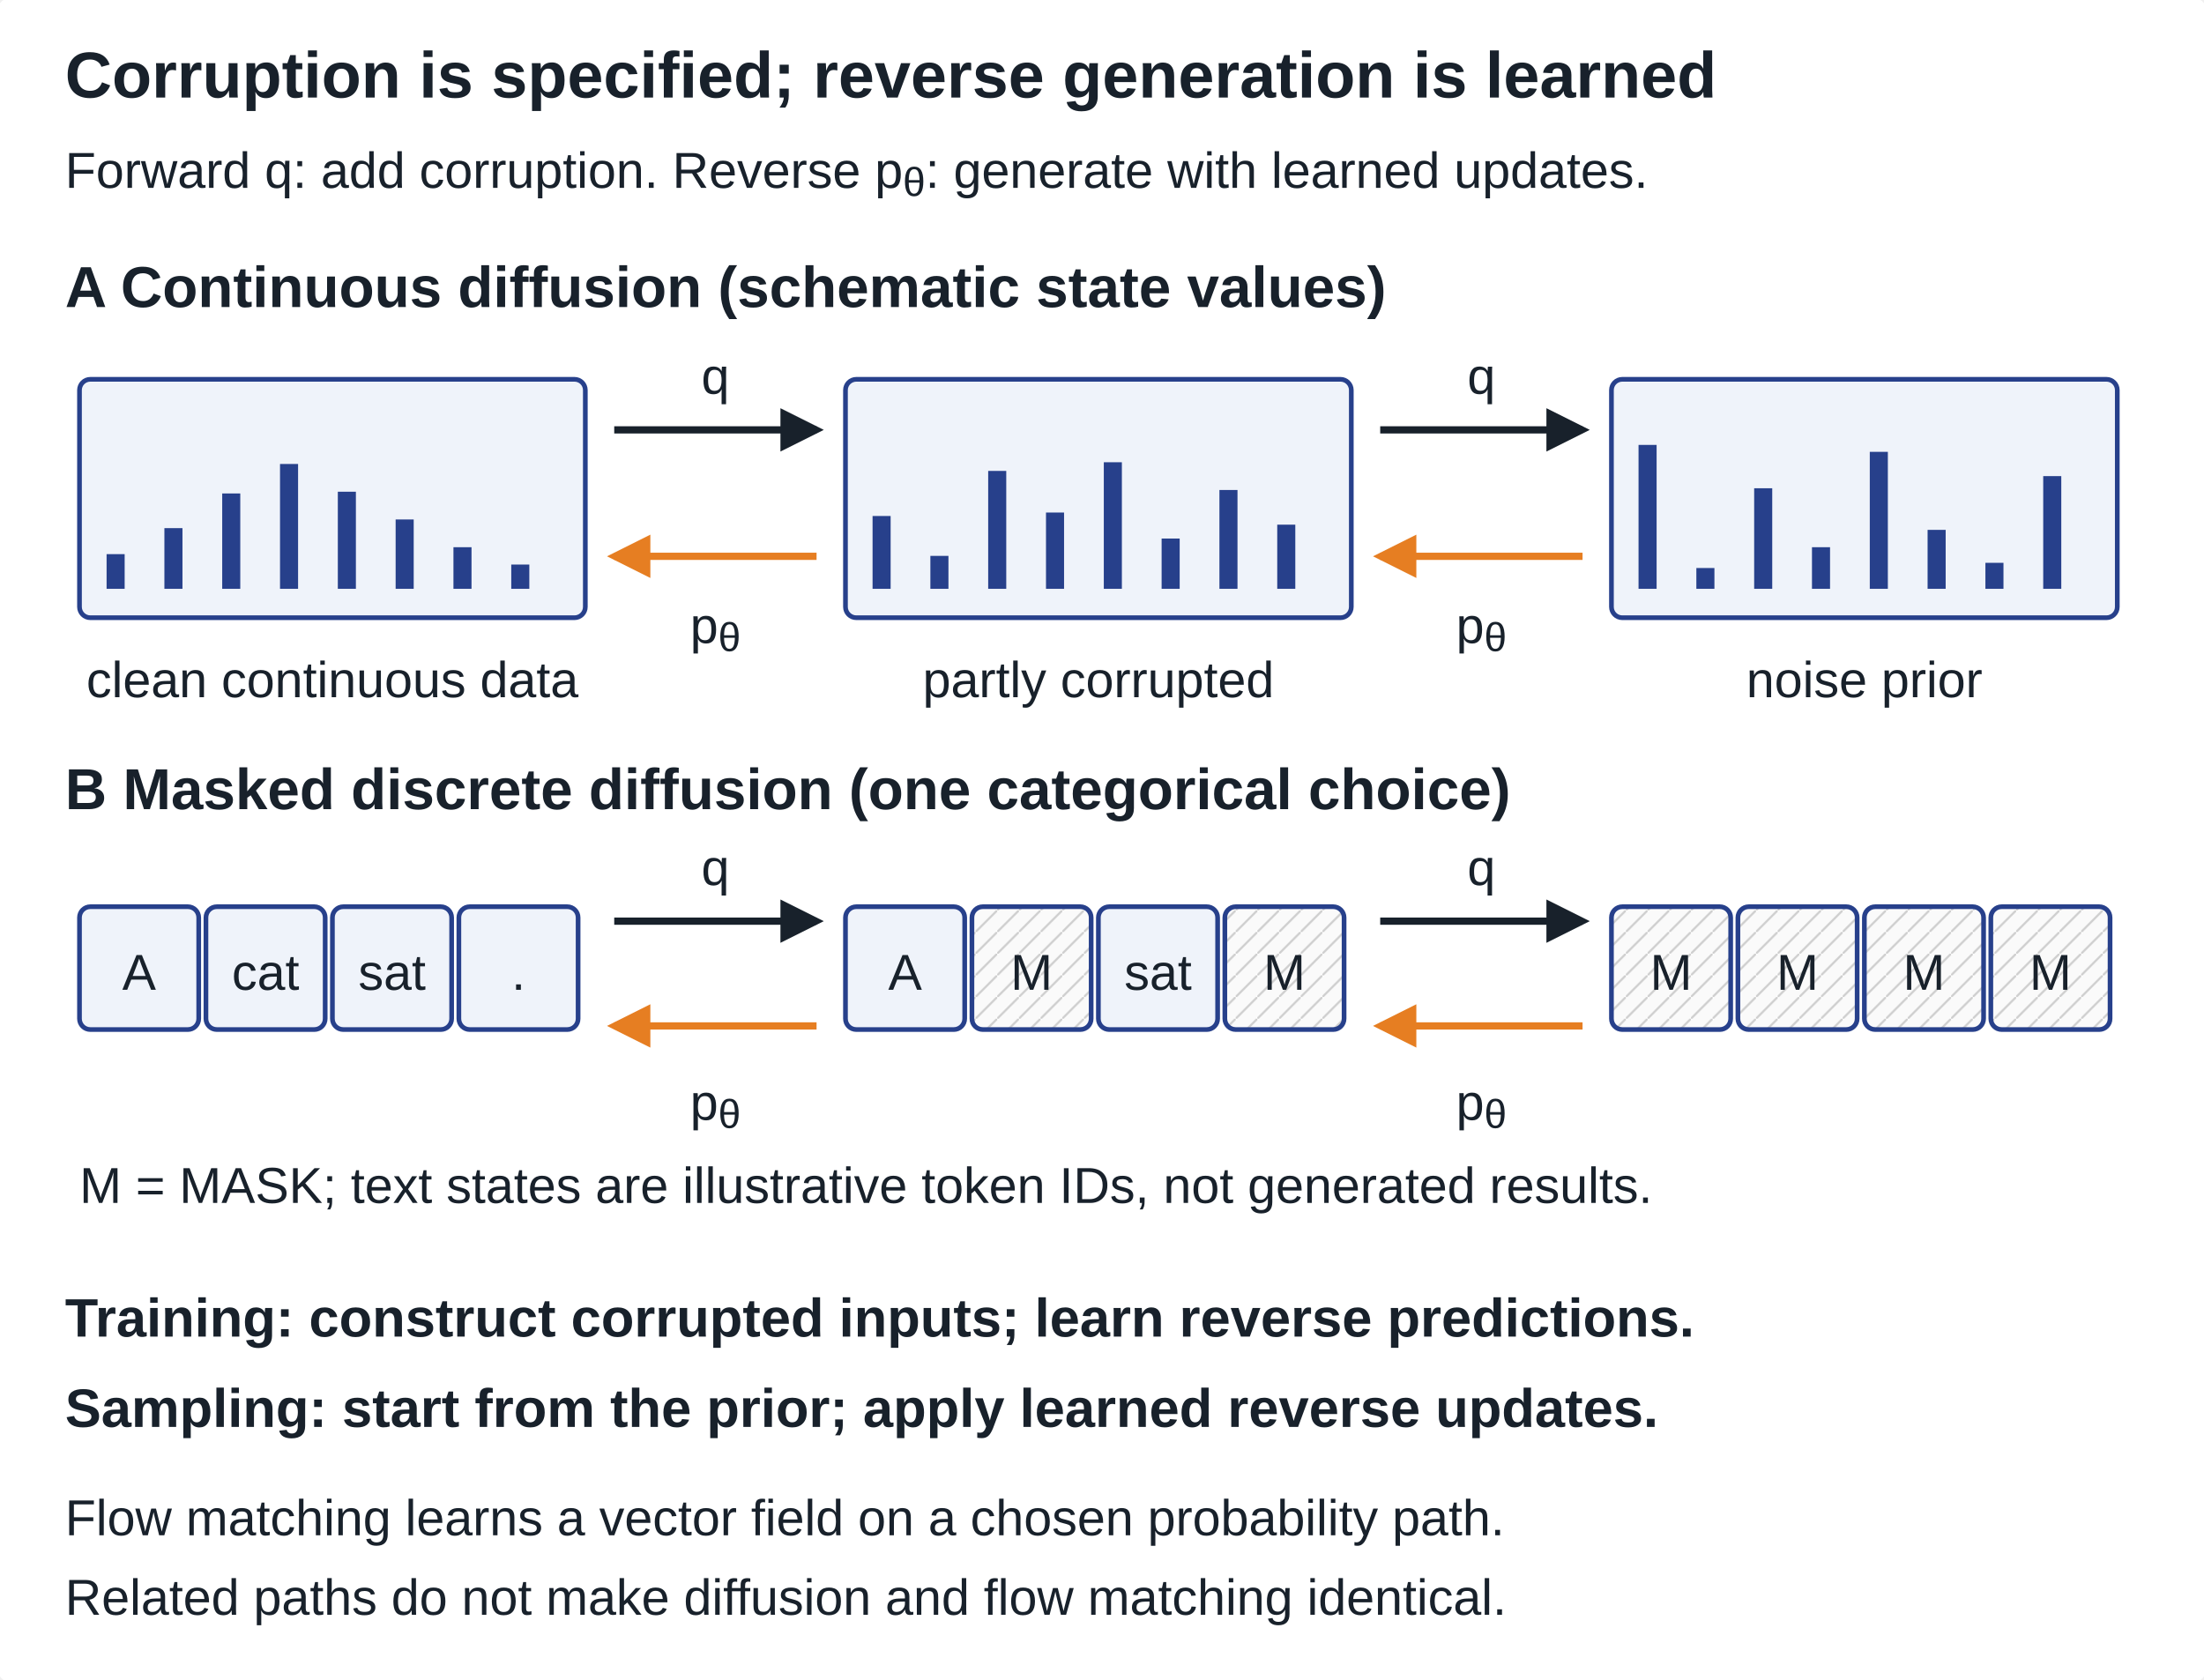
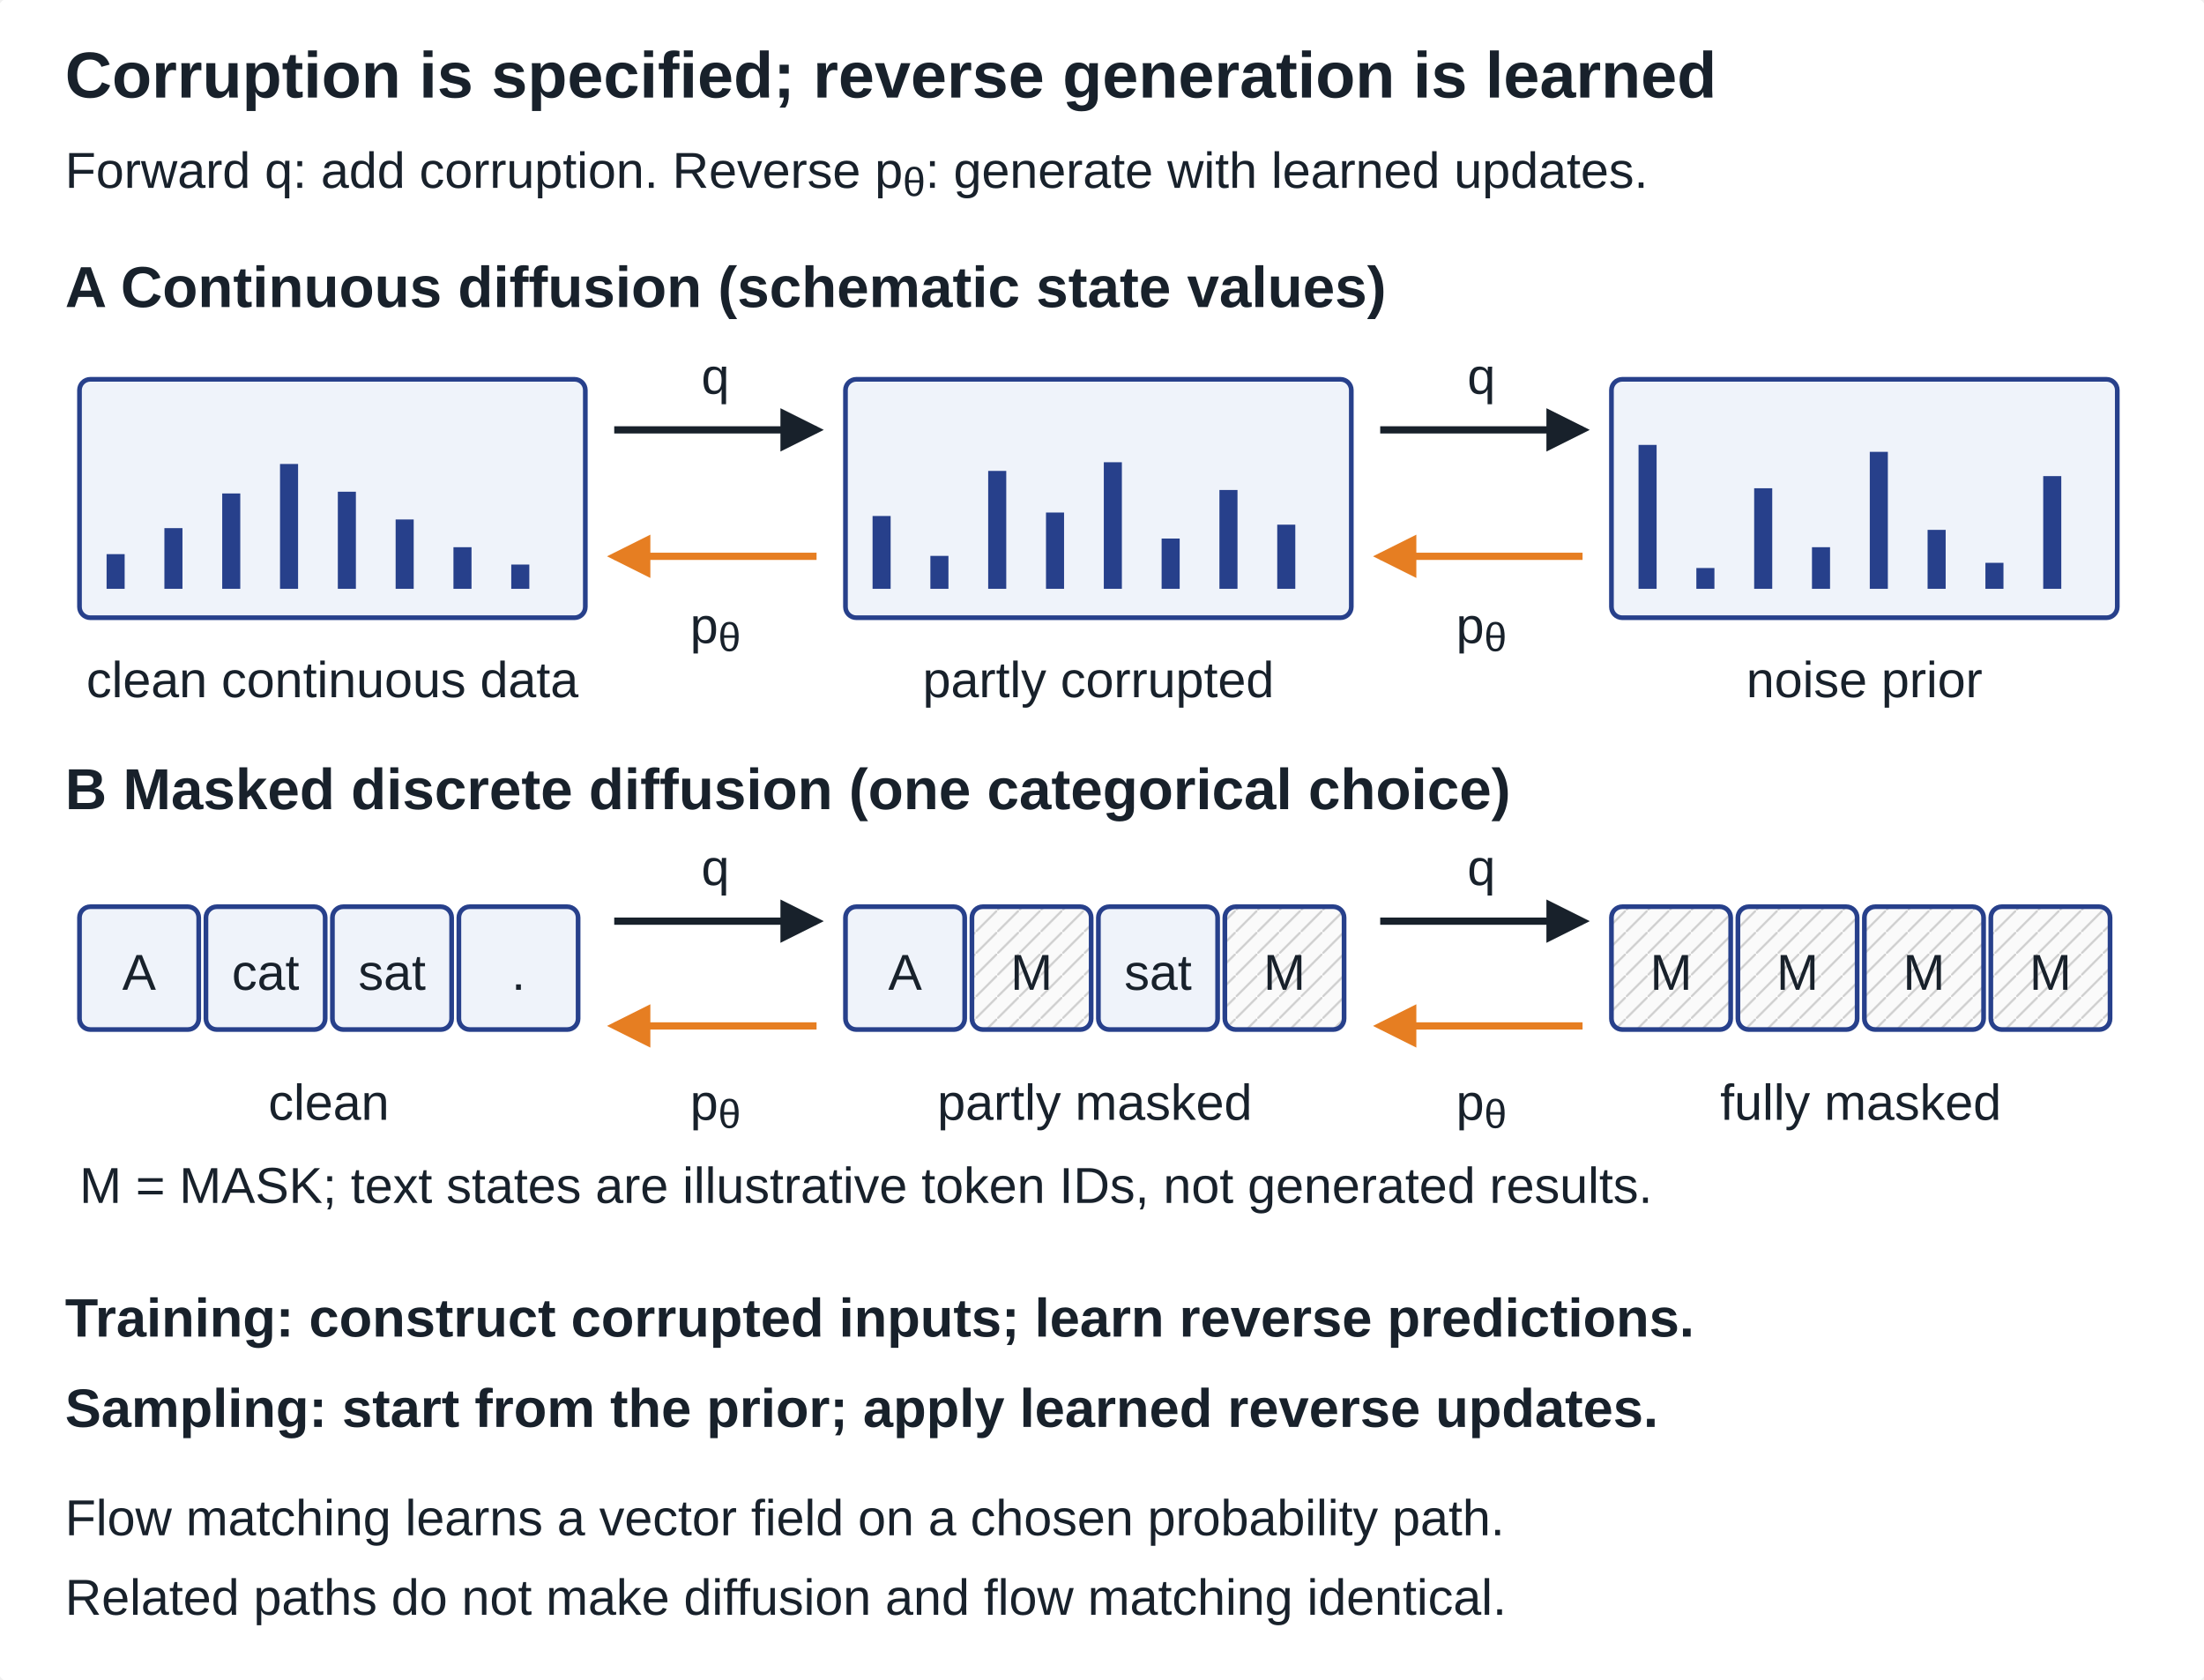
<svg xmlns="http://www.w3.org/2000/svg" width="6.1in" height="4.65in" viewBox="0 0 610 465" font-family="Liberation Sans">
  <defs>
    <pattern id="hatch" width="6" height="6" patternUnits="userSpaceOnUse">
      <rect width="6" height="6" fill="#FAFAFA" />
      <path d="M 0 6 L 6 0" stroke="#D0D0D0" stroke-width=".6" />
    </pattern>
    <marker id="black" markerWidth="6" markerHeight="6" refX="5" refY="3" orient="auto">
      <path d="M 0 0 L 6 3 L 0 6 Z" fill="#18212B" />
    </marker>
    <marker id="orange" markerWidth="6" markerHeight="6" refX="5" refY="3" orient="auto">
      <path d="M 0 0 L 6 3 L 0 6 Z" fill="#E67E22" />
    </marker>
  </defs>
  <rect x="0" y="0" width="610" height="465" rx="3" fill="#FFFFFF" stroke="#FFFFFF" stroke-width="1.3" />
  <text x="18" y="27" font-size="18" font-weight="700" text-anchor="start" fill="#18212B">Corruption is specified; reverse generation is learned</text>
  <text x="18" y="52" font-size="14" font-weight="400" text-anchor="start" fill="#18212B">Forward q: add corruption. Reverse p<tspan baseline-shift="sub" font-size="80%">θ</tspan>: generate with learned updates.</text>
  <text x="18" y="85" font-size="16" font-weight="700" text-anchor="start" fill="#18212B">A  Continuous diffusion (schematic state values)</text>
  <rect x="22" y="105" width="140" height="66" rx="3" fill="#EFF3FA" stroke="#27408B" stroke-width="1.3" />
  <line x1="32" x2="32" y1="163" y2="153.4" stroke="#27408B" stroke-width="5" />
  <line x1="48" x2="48" y1="163" y2="146.2" stroke="#27408B" stroke-width="5" />
  <line x1="64" x2="64" y1="163" y2="136.6" stroke="#27408B" stroke-width="5" />
  <line x1="80" x2="80" y1="163" y2="128.44" stroke="#27408B" stroke-width="5" />
  <line x1="96" x2="96" y1="163" y2="136.12" stroke="#27408B" stroke-width="5" />
  <line x1="112" x2="112" y1="163" y2="143.8" stroke="#27408B" stroke-width="5" />
  <line x1="128" x2="128" y1="163" y2="151.48" stroke="#27408B" stroke-width="5" />
  <line x1="144" x2="144" y1="163" y2="156.28" stroke="#27408B" stroke-width="5" />
  <text x="92" y="193" font-size="14" font-weight="400" text-anchor="middle" fill="#18212B">clean continuous data</text>
  <rect x="234" y="105" width="140" height="66" rx="3" fill="#EFF3FA" stroke="#27408B" stroke-width="1.3" />
  <line x1="244" x2="244" y1="163" y2="142.84" stroke="#27408B" stroke-width="5" />
  <line x1="260" x2="260" y1="163" y2="153.88" stroke="#27408B" stroke-width="5" />
  <line x1="276" x2="276" y1="163" y2="130.36" stroke="#27408B" stroke-width="5" />
  <line x1="292" x2="292" y1="163" y2="141.88" stroke="#27408B" stroke-width="5" />
  <line x1="308" x2="308" y1="163" y2="127.96" stroke="#27408B" stroke-width="5" />
  <line x1="324" x2="324" y1="163" y2="149.08" stroke="#27408B" stroke-width="5" />
  <line x1="340" x2="340" y1="163" y2="135.64" stroke="#27408B" stroke-width="5" />
  <line x1="356" x2="356" y1="163" y2="145.24" stroke="#27408B" stroke-width="5" />
  <text x="304" y="193" font-size="14" font-weight="400" text-anchor="middle" fill="#18212B">partly corrupted</text>
  <rect x="446" y="105" width="140" height="66" rx="3" fill="#EFF3FA" stroke="#27408B" stroke-width="1.3" />
  <line x1="456" x2="456" y1="163" y2="123.16" stroke="#27408B" stroke-width="5" />
  <line x1="472" x2="472" y1="163" y2="157.24" stroke="#27408B" stroke-width="5" />
  <line x1="488" x2="488" y1="163" y2="135.16" stroke="#27408B" stroke-width="5" />
  <line x1="504" x2="504" y1="163" y2="151.48" stroke="#27408B" stroke-width="5" />
  <line x1="520" x2="520" y1="163" y2="125.08" stroke="#27408B" stroke-width="5" />
  <line x1="536" x2="536" y1="163" y2="146.68" stroke="#27408B" stroke-width="5" />
  <line x1="552" x2="552" y1="163" y2="155.8" stroke="#27408B" stroke-width="5" />
  <line x1="568" x2="568" y1="163" y2="131.8" stroke="#27408B" stroke-width="5" />
  <text x="516" y="193" font-size="14" font-weight="400" text-anchor="middle" fill="#18212B">noise prior</text>
  <path d="M 170 119 L 226 119" stroke="#18212B" stroke-width="2" fill="none" marker-end="url(#black)" />
  <text x="198.0" y="109" font-size="14" font-weight="400" text-anchor="middle" fill="#18212B">q</text>
  <path d="M 226 154 L 170 154" stroke="#E67E22" stroke-width="2" fill="none" marker-end="url(#orange)" />
  <text x="198.0" y="178" font-size="14" font-weight="400" text-anchor="middle" fill="#18212B">p<tspan baseline-shift="sub" font-size="80%">θ</tspan>
  </text>
  <path d="M 382 119 L 438 119" stroke="#18212B" stroke-width="2" fill="none" marker-end="url(#black)" />
  <text x="410.0" y="109" font-size="14" font-weight="400" text-anchor="middle" fill="#18212B">q</text>
  <path d="M 438 154 L 382 154" stroke="#E67E22" stroke-width="2" fill="none" marker-end="url(#orange)" />
  <text x="410.0" y="178" font-size="14" font-weight="400" text-anchor="middle" fill="#18212B">p<tspan baseline-shift="sub" font-size="80%">θ</tspan>
  </text>
  <text x="18" y="224" font-size="16" font-weight="700" text-anchor="start" fill="#18212B">B  Masked discrete diffusion (one categorical choice)</text>
  <rect x="22" y="251" width="33" height="34" rx="3" fill="#EFF3FA" stroke="#27408B" stroke-width="1.3" />
  <text x="38.5" y="274" font-size="14" font-weight="400" text-anchor="middle" fill="#18212B">A</text>
  <rect x="57" y="251" width="33" height="34" rx="3" fill="#EFF3FA" stroke="#27408B" stroke-width="1.3" />
  <text x="73.5" y="274" font-size="14" font-weight="400" text-anchor="middle" fill="#18212B">cat</text>
  <rect x="92" y="251" width="33" height="34" rx="3" fill="#EFF3FA" stroke="#27408B" stroke-width="1.3" />
  <text x="108.5" y="274" font-size="14" font-weight="400" text-anchor="middle" fill="#18212B">sat</text>
  <rect x="127" y="251" width="33" height="34" rx="3" fill="#EFF3FA" stroke="#27408B" stroke-width="1.3" />
  <text x="143.5" y="274" font-size="14" font-weight="400" text-anchor="middle" fill="#18212B">.</text>
  <rect x="234" y="251" width="33" height="34" rx="3" fill="#EFF3FA" stroke="#27408B" stroke-width="1.3" />
  <text x="250.5" y="274" font-size="14" font-weight="400" text-anchor="middle" fill="#18212B">A</text>
  <rect x="269" y="251" width="33" height="34" rx="3" fill="url(#hatch)" stroke="#27408B" stroke-width="1.3" />
  <text x="285.5" y="274" font-size="14" font-weight="400" text-anchor="middle" fill="#18212B">M</text>
  <rect x="304" y="251" width="33" height="34" rx="3" fill="#EFF3FA" stroke="#27408B" stroke-width="1.3" />
  <text x="320.5" y="274" font-size="14" font-weight="400" text-anchor="middle" fill="#18212B">sat</text>
  <rect x="339" y="251" width="33" height="34" rx="3" fill="url(#hatch)" stroke="#27408B" stroke-width="1.3" />
  <text x="355.5" y="274" font-size="14" font-weight="400" text-anchor="middle" fill="#18212B">M</text>
  <rect x="446" y="251" width="33" height="34" rx="3" fill="url(#hatch)" stroke="#27408B" stroke-width="1.3" />
  <text x="462.5" y="274" font-size="14" font-weight="400" text-anchor="middle" fill="#18212B">M</text>
  <rect x="481" y="251" width="33" height="34" rx="3" fill="url(#hatch)" stroke="#27408B" stroke-width="1.3" />
  <text x="497.5" y="274" font-size="14" font-weight="400" text-anchor="middle" fill="#18212B">M</text>
  <rect x="516" y="251" width="33" height="34" rx="3" fill="url(#hatch)" stroke="#27408B" stroke-width="1.3" />
  <text x="532.5" y="274" font-size="14" font-weight="400" text-anchor="middle" fill="#18212B">M</text>
  <rect x="551" y="251" width="33" height="34" rx="3" fill="url(#hatch)" stroke="#27408B" stroke-width="1.3" />
  <text x="567.5" y="274" font-size="14" font-weight="400" text-anchor="middle" fill="#18212B">M</text>
  <path d="M 170 255 L 226 255" stroke="#18212B" stroke-width="2" fill="none" marker-end="url(#black)" />
  <text x="198.0" y="245" font-size="14" font-weight="400" text-anchor="middle" fill="#18212B">q</text>
  <path d="M 226 284 L 170 284" stroke="#E67E22" stroke-width="2" fill="none" marker-end="url(#orange)" />
  <text x="198.0" y="310" font-size="14" font-weight="400" text-anchor="middle" fill="#18212B">p<tspan baseline-shift="sub" font-size="80%">θ</tspan>
  </text>
  <path d="M 382 255 L 438 255" stroke="#18212B" stroke-width="2" fill="none" marker-end="url(#black)" />
  <text x="410.0" y="245" font-size="14" font-weight="400" text-anchor="middle" fill="#18212B">q</text>
  <path d="M 438 284 L 382 284" stroke="#E67E22" stroke-width="2" fill="none" marker-end="url(#orange)" />
  <text x="410.0" y="310" font-size="14" font-weight="400" text-anchor="middle" fill="#18212B">p<tspan baseline-shift="sub" font-size="80%">θ</tspan>
  </text>
+   <text x="91" y="310" font-size="14" font-weight="400" text-anchor="middle" fill="#18212B">clean</text>
+   <text x="303" y="310" font-size="14" font-weight="400" text-anchor="middle" fill="#18212B">partly masked</text>
+   <text x="515" y="310" font-size="14" font-weight="400" text-anchor="middle" fill="#18212B">fully masked</text>
  <text x="22" y="333" font-size="14" font-weight="400" text-anchor="start" fill="#18212B">M = MASK; text states are illustrative token IDs, not generated results.</text>
  <text x="18" y="370" font-size="15" font-weight="700" text-anchor="start" fill="#18212B">Training: construct corrupted inputs; learn reverse predictions.</text>
  <text x="18" y="395" font-size="15" font-weight="700" text-anchor="start" fill="#18212B">Sampling: start from the prior; apply learned reverse updates.</text>
  <text x="18" y="425" font-size="14" font-weight="400" text-anchor="start" fill="#18212B">Flow matching learns a vector field on a chosen probability path.</text>
  <text x="18" y="447" font-size="14" font-weight="400" text-anchor="start" fill="#18212B">Related paths do not make diffusion and flow matching identical.</text>
</svg>
